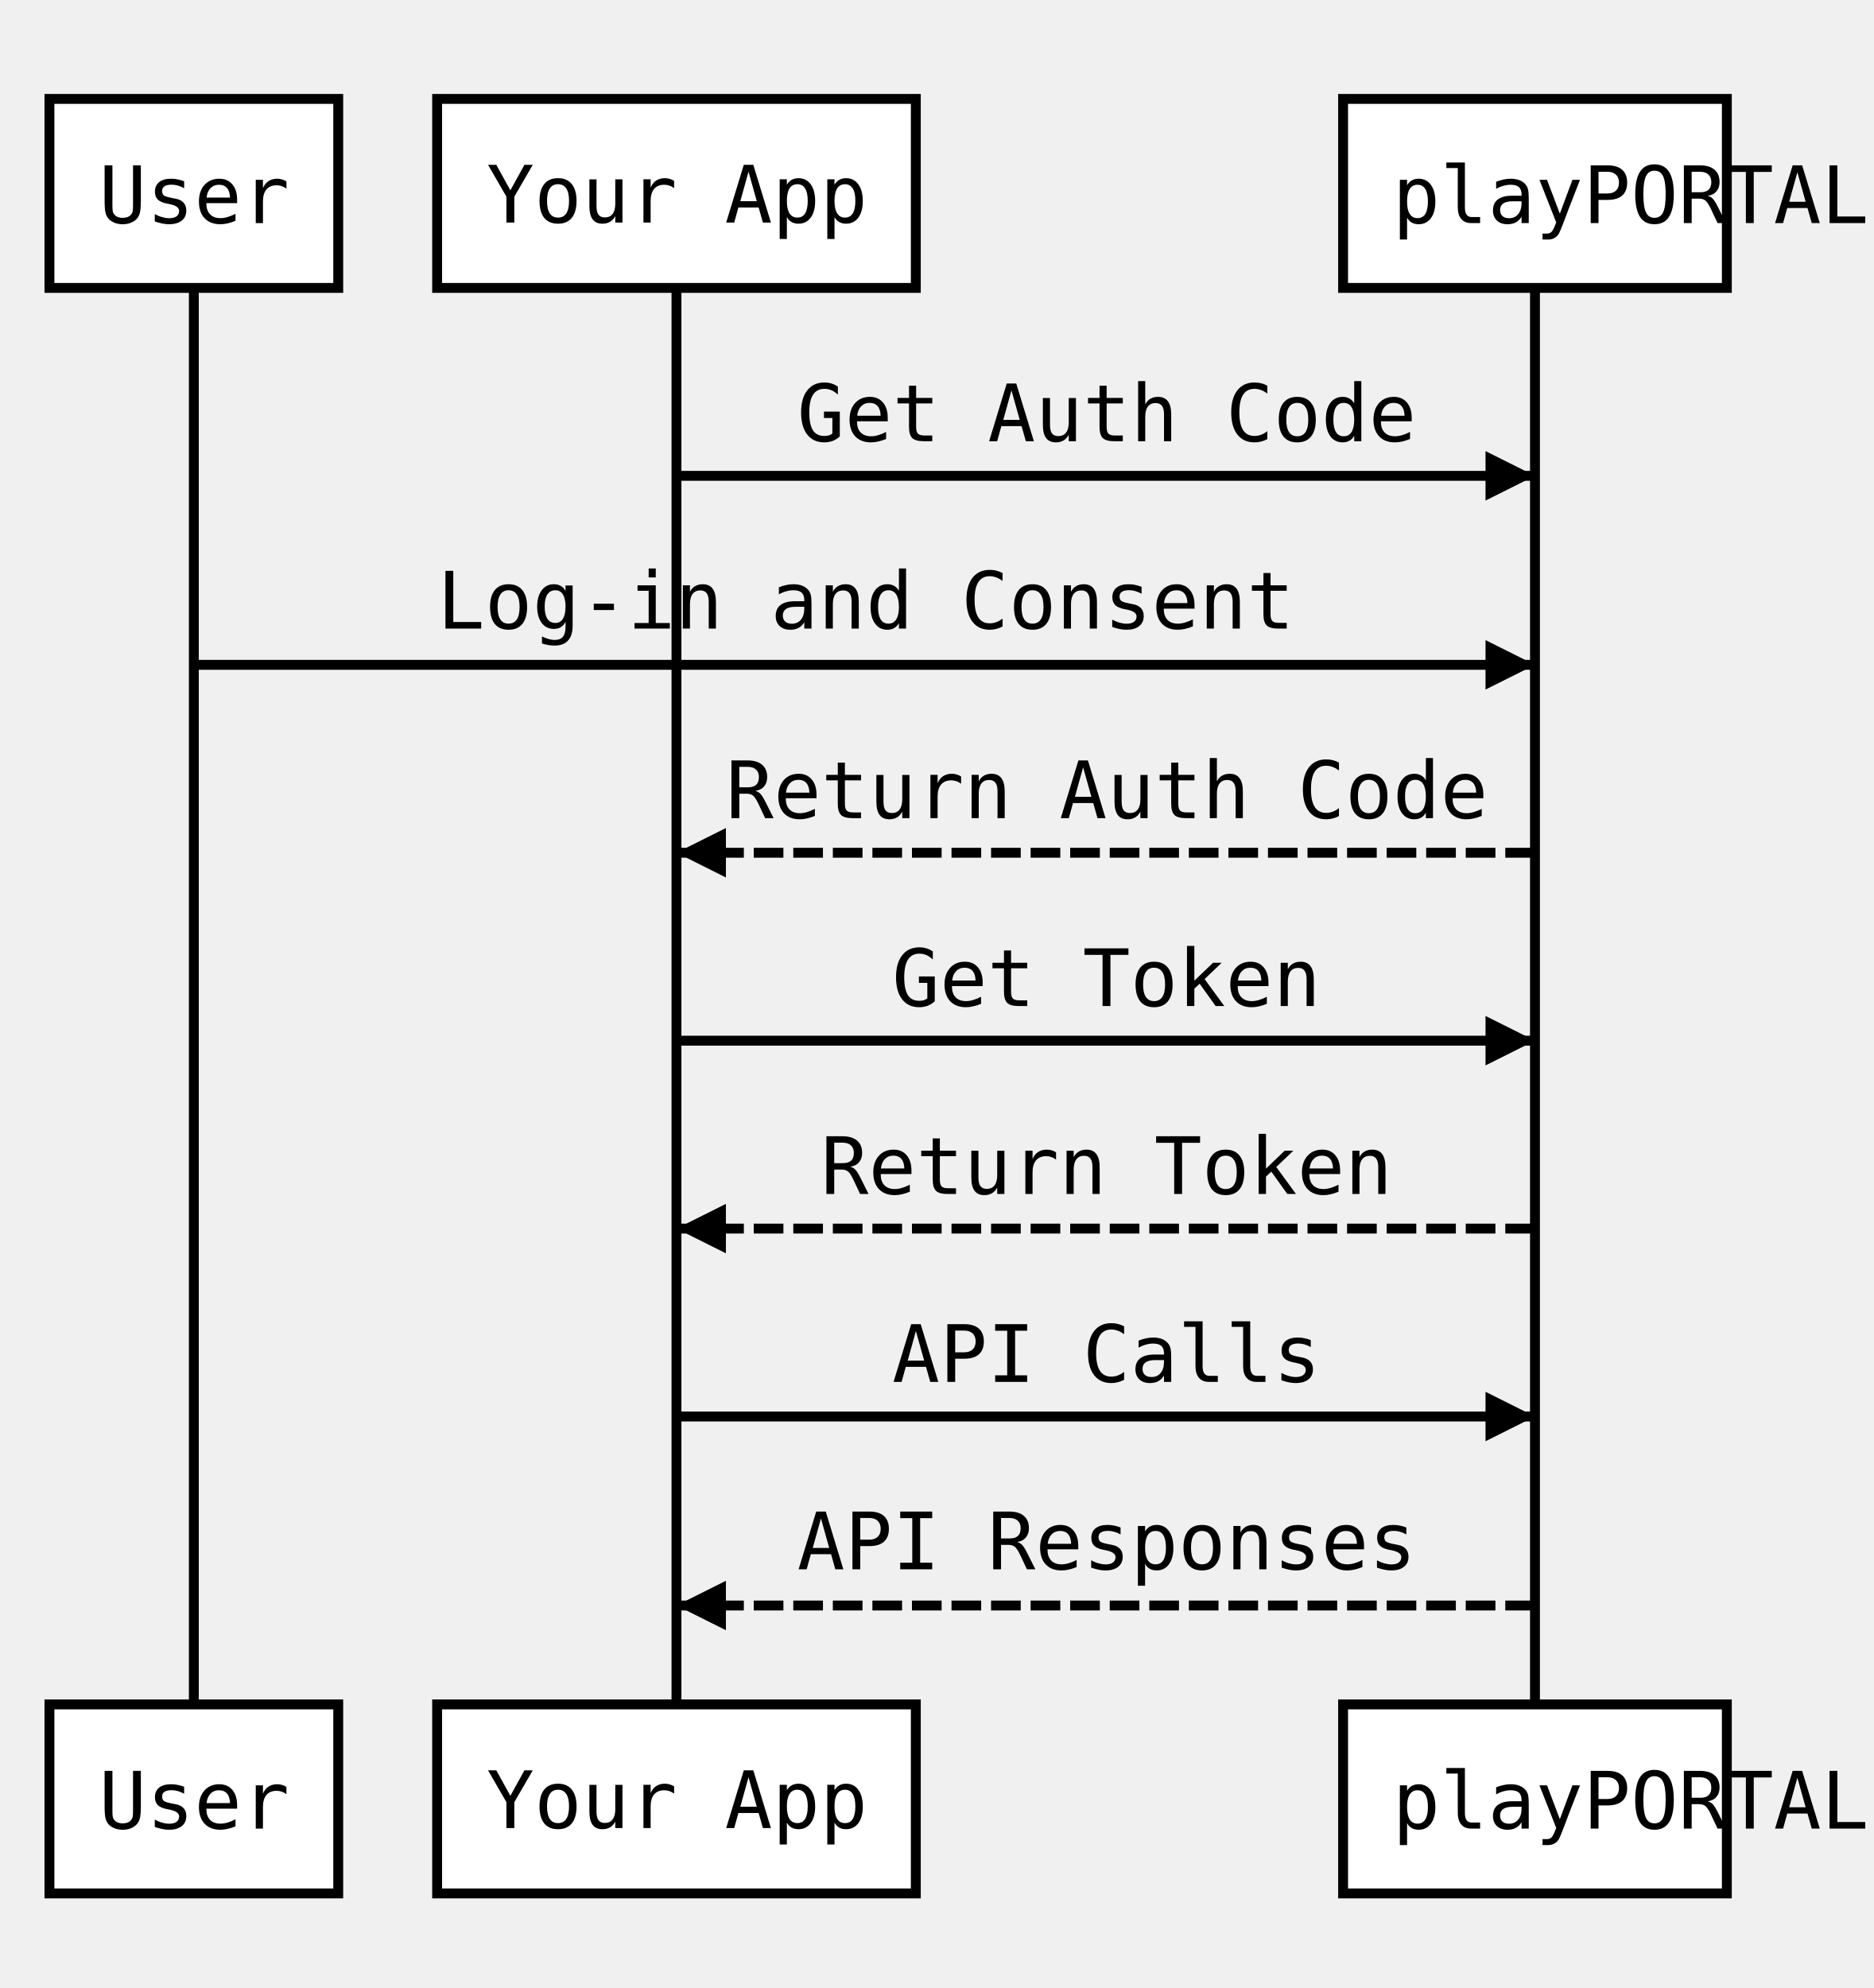
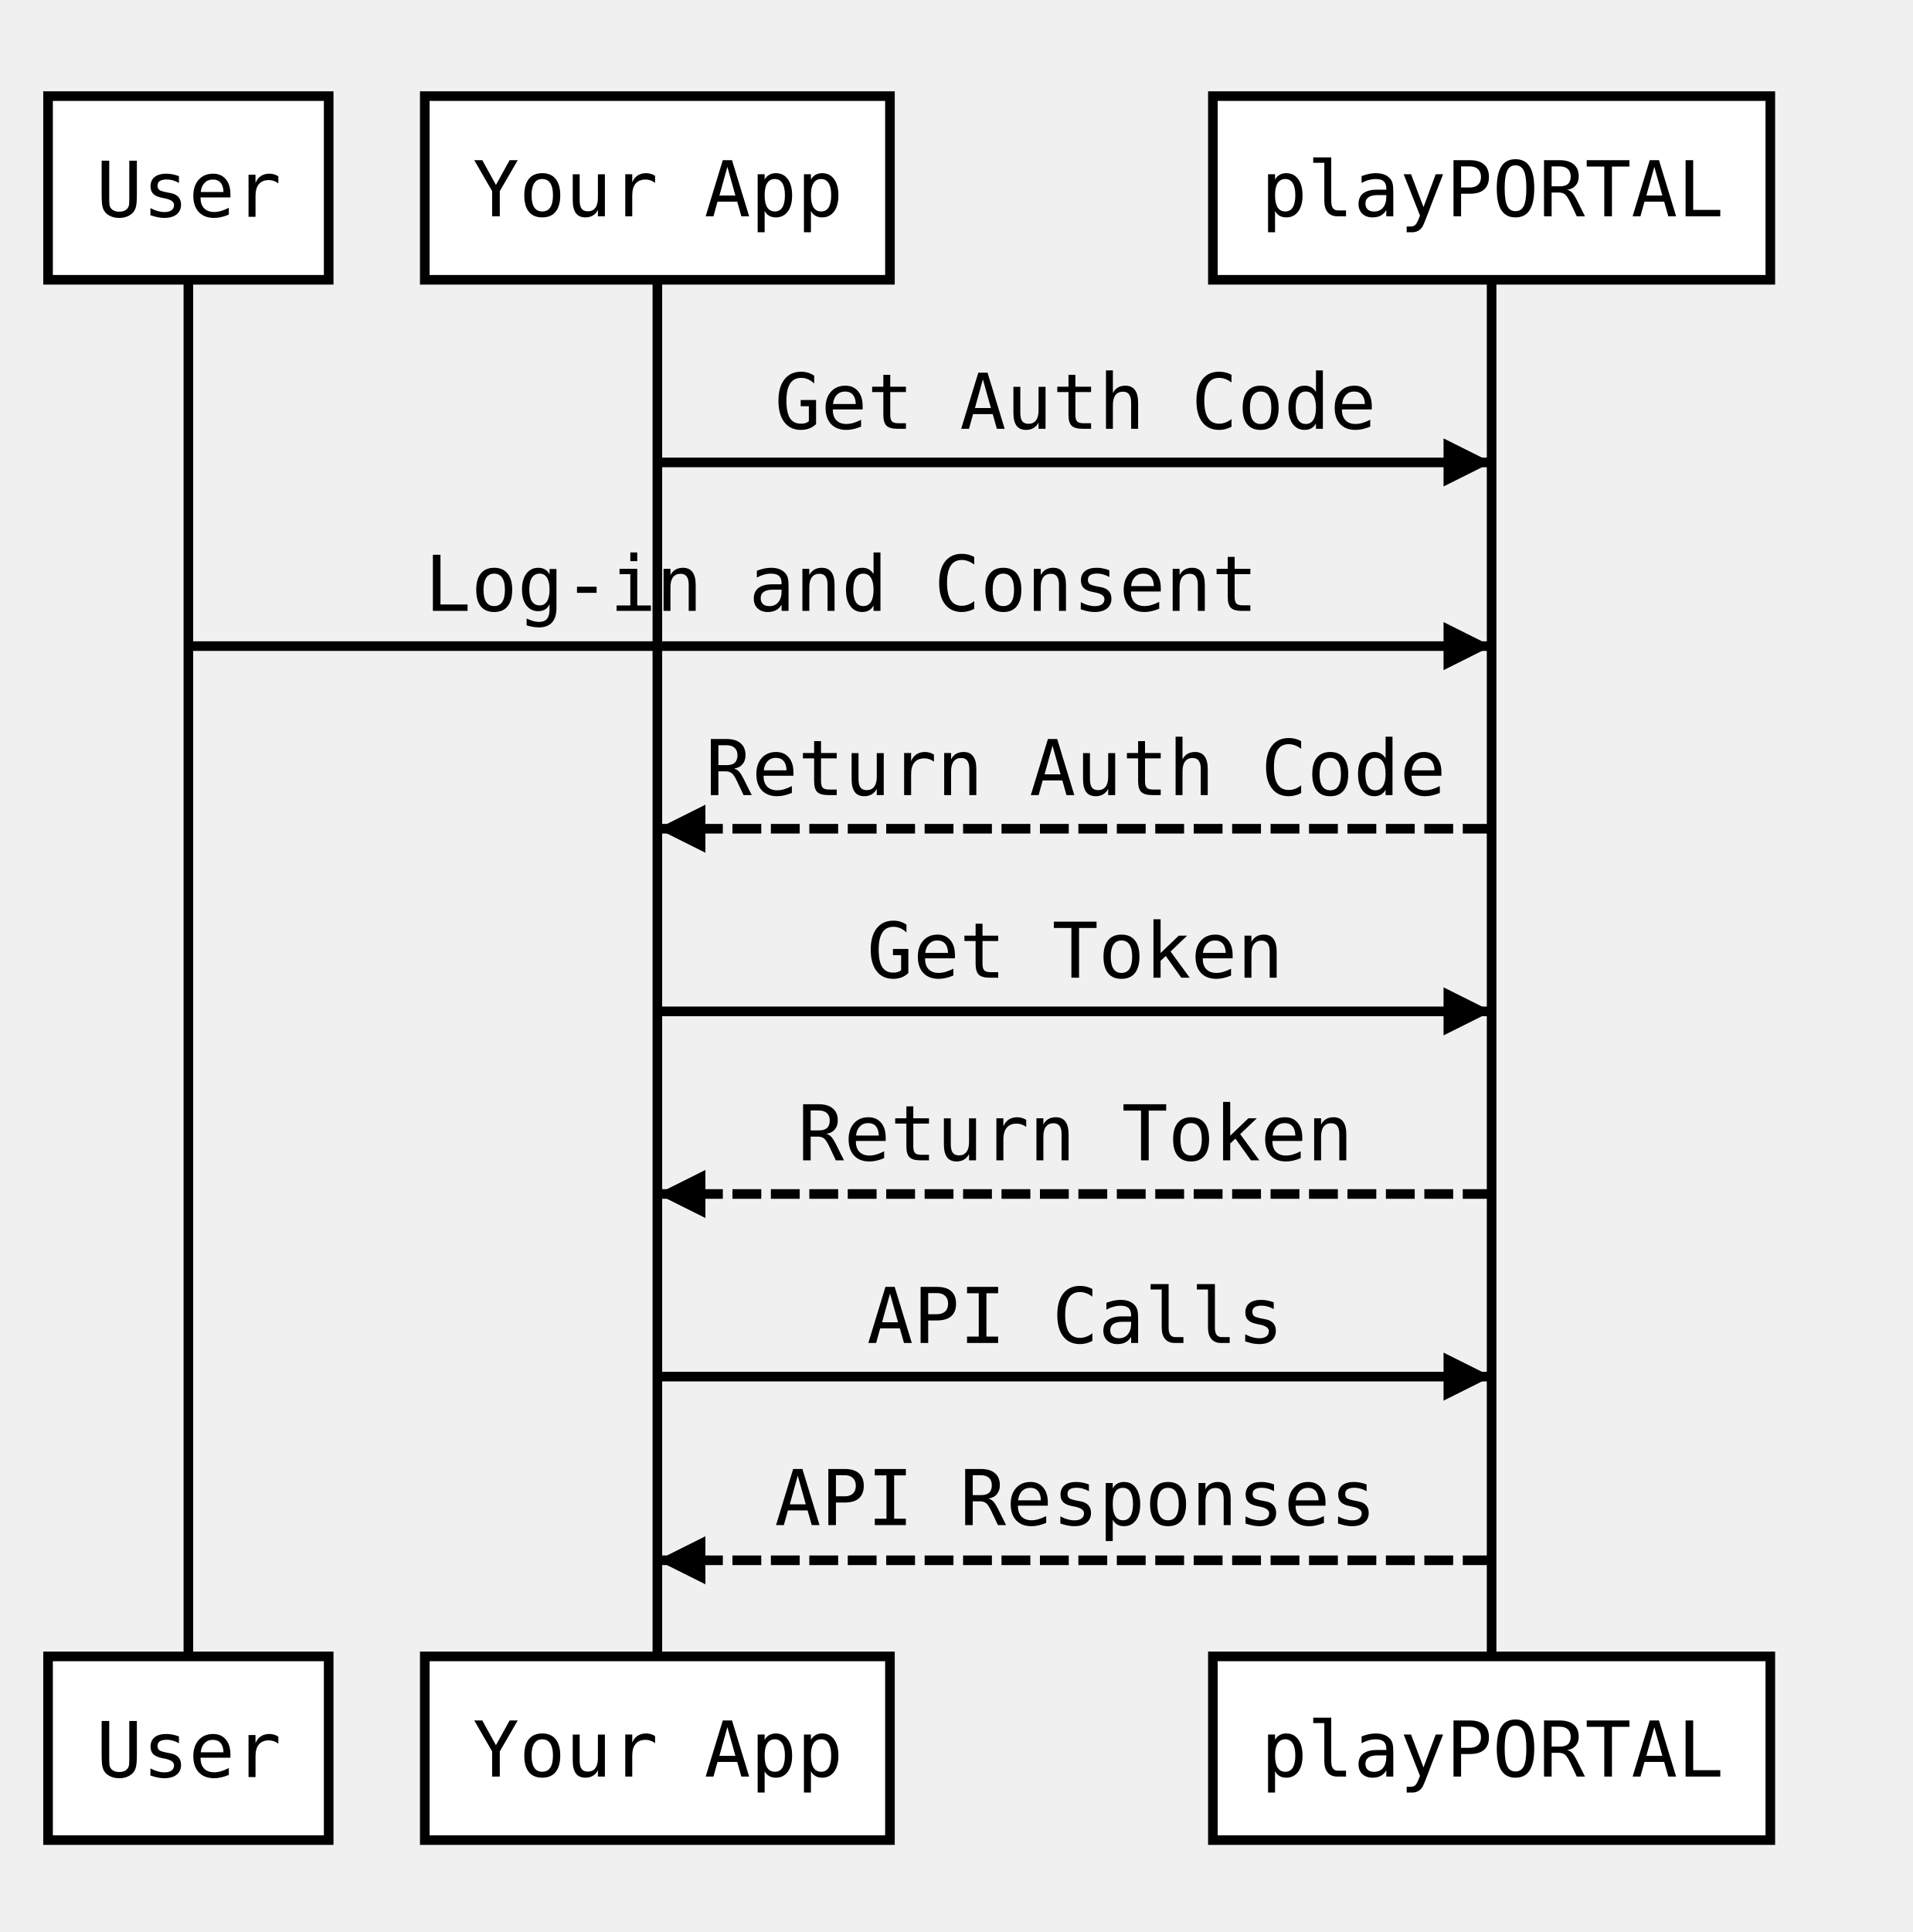
- <svg xmlns="http://www.w3.org/2000/svg" width="379" height="402">
+ <svg xmlns="http://www.w3.org/2000/svg" width="398" height="402">
  <source>participant User
participant Your App
Your App-&gt;playPORTAL: Get Auth Code
User-&gt;playPORTAL: Log-in and Consent
playPORTAL--&gt;Your App: Return Auth Code
Your App-&gt;playPORTAL: Get Token
playPORTAL--&gt;Your App: Return Token
Your App-&gt;playPORTAL: API Calls
- playPORTAL--&gt;Your App: API Responses</source>
+ playPORTAL--&gt;Your App: API Responses
+ </source>
  <defs>
    <marker viewBox="0 0 5 5" markerWidth="5" markerHeight="5" orient="auto" refX="5" refY="2.5" id="markerArrowBlock">
      <path d="M 0 0 L 5 2.5 L 0 5 z" />
    </marker>
    <marker viewBox="0 0 9.6 16" markerWidth="4" markerHeight="16" orient="auto" refX="9.6" refY="8" id="markerArrowOpen">
      <path d="M 9.6,8 1.92,16 0,13.7 5.76,8 0,2.286 1.92,0 9.6,8 z" />
    </marker>
  </defs>
  <g class="title" />
  <g class="actor">
    <rect x="10" y="20" width="58.406" height="38.219" stroke="#000000" fill="#ffffff" style="stroke-width: 2;" />
    <text x="20" y="45.109" style="font-size: 16px; font-family: &quot;Andale Mono&quot;, monospace;">
      <tspan x="20">User</tspan>
    </text>
  </g>
  <g class="actor">
    <rect x="10" y="344.656" width="58.406" height="38.219" stroke="#000000" fill="#ffffff" style="stroke-width: 2;" />
    <text x="20" y="369.766" style="font-size: 16px; font-family: &quot;Andale Mono&quot;, monospace;">
      <tspan x="20">User</tspan>
    </text>
  </g>
  <line x1="39.203" x2="39.203" y1="58.219" y2="344.656" stroke="#000000" fill="none" style="stroke-width: 2;" />
  <g class="actor">
    <rect x="88.406" y="20" width="96.812" height="38.219" stroke="#000000" fill="#ffffff" style="stroke-width: 2;" />
    <text x="98.406" y="45" style="font-size: 16px; font-family: &quot;Andale Mono&quot;, monospace;">
      <tspan x="98.406">Your App</tspan>
    </text>
  </g>
  <g class="actor">
    <rect x="88.406" y="344.656" width="96.812" height="38.219" stroke="#000000" fill="#ffffff" style="stroke-width: 2;" />
    <text x="98.406" y="369.656" style="font-size: 16px; font-family: &quot;Andale Mono&quot;, monospace;">
      <tspan x="98.406">Your App</tspan>
    </text>
  </g>
  <line x1="136.812" x2="136.812" y1="58.219" y2="344.656" stroke="#000000" fill="none" style="stroke-width: 2;" />
  <g class="actor">
-     <rect x="271.633" y="20" width="77.609" height="38.219" stroke="#000000" fill="#ffffff" style="stroke-width: 2;" />
-     <text x="281.633" y="45.109" style="font-size: 16px; font-family: &quot;Andale Mono&quot;, monospace;">
-       <tspan x="281.633">playPORTAL</tspan>
+     <rect x="252.43" y="20" width="116.016" height="38.219" stroke="#000000" fill="#ffffff" style="stroke-width: 2;" />
+     <text x="262.43" y="45" style="font-size: 16px; font-family: &quot;Andale Mono&quot;, monospace;">
+       <tspan x="262.43">playPORTAL</tspan>
    </text>
  </g>
  <g class="actor">
-     <rect x="271.633" y="344.656" width="77.609" height="38.219" stroke="#000000" fill="#ffffff" style="stroke-width: 2;" />
-     <text x="281.633" y="369.766" style="font-size: 16px; font-family: &quot;Andale Mono&quot;, monospace;">
-       <tspan x="281.633">playPORTAL</tspan>
+     <rect x="252.43" y="344.656" width="116.016" height="38.219" stroke="#000000" fill="#ffffff" style="stroke-width: 2;" />
+     <text x="262.43" y="369.656" style="font-size: 16px; font-family: &quot;Andale Mono&quot;, monospace;">
+       <tspan x="262.43">playPORTAL</tspan>
    </text>
  </g>
  <line x1="310.438" x2="310.438" y1="58.219" y2="344.656" stroke="#000000" fill="none" style="stroke-width: 2;" />
  <g class="signal">
    <text x="161.219" y="89.219" style="font-size: 16px; font-family: &quot;Andale Mono&quot;, monospace;">
      <tspan x="161.219">Get Auth Code</tspan>
    </text>
    <line x1="136.812" x2="310.438" y1="96.219" y2="96.219" stroke="#000000" fill="none" style="stroke-width: 2; marker-end: url(&quot;#markerArrowBlock&quot;);" />
  </g>
  <g class="signal">
    <text x="88.406" y="127.109" style="font-size: 16px; font-family: &quot;Andale Mono&quot;, monospace;">
      <tspan x="88.406">Log-in and Consent</tspan>
    </text>
    <line x1="39.203" x2="310.438" y1="134.438" y2="134.438" stroke="#000000" fill="none" style="stroke-width: 2; marker-end: url(&quot;#markerArrowBlock&quot;);" />
  </g>
  <g class="signal">
    <text x="146.812" y="165.438" style="font-size: 16px; font-family: &quot;Andale Mono&quot;, monospace;">
      <tspan x="146.812">Return Auth Code</tspan>
    </text>
    <line x1="310.438" x2="136.812" y1="172.438" y2="172.438" stroke="#000000" fill="none" style="stroke-width: 2; stroke-dasharray: 6, 2; marker-end: url(&quot;#markerArrowBlock&quot;);" />
  </g>
  <g class="signal">
    <text x="180.422" y="203.438" style="font-size: 16px; font-family: &quot;Andale Mono&quot;, monospace;">
      <tspan x="180.422">Get Token</tspan>
    </text>
    <line x1="136.812" x2="310.438" y1="210.438" y2="210.438" stroke="#000000" fill="none" style="stroke-width: 2; marker-end: url(&quot;#markerArrowBlock&quot;);" />
  </g>
  <g class="signal">
    <text x="166.016" y="241.438" style="font-size: 16px; font-family: &quot;Andale Mono&quot;, monospace;">
      <tspan x="166.016">Return Token</tspan>
    </text>
    <line x1="310.438" x2="136.812" y1="248.438" y2="248.438" stroke="#000000" fill="none" style="stroke-width: 2; stroke-dasharray: 6, 2; marker-end: url(&quot;#markerArrowBlock&quot;);" />
  </g>
  <g class="signal">
    <text x="180.422" y="279.438" style="font-size: 16px; font-family: &quot;Andale Mono&quot;, monospace;">
      <tspan x="180.422">API Calls</tspan>
    </text>
    <line x1="136.812" x2="310.438" y1="286.438" y2="286.438" stroke="#000000" fill="none" style="stroke-width: 2; marker-end: url(&quot;#markerArrowBlock&quot;);" />
  </g>
  <g class="signal">
    <text x="161.219" y="317.328" style="font-size: 16px; font-family: &quot;Andale Mono&quot;, monospace;">
      <tspan x="161.219">API Responses</tspan>
    </text>
    <line x1="310.438" x2="136.812" y1="324.656" y2="324.656" stroke="#000000" fill="none" style="stroke-width: 2; stroke-dasharray: 6, 2; marker-end: url(&quot;#markerArrowBlock&quot;);" />
  </g>
</svg>
